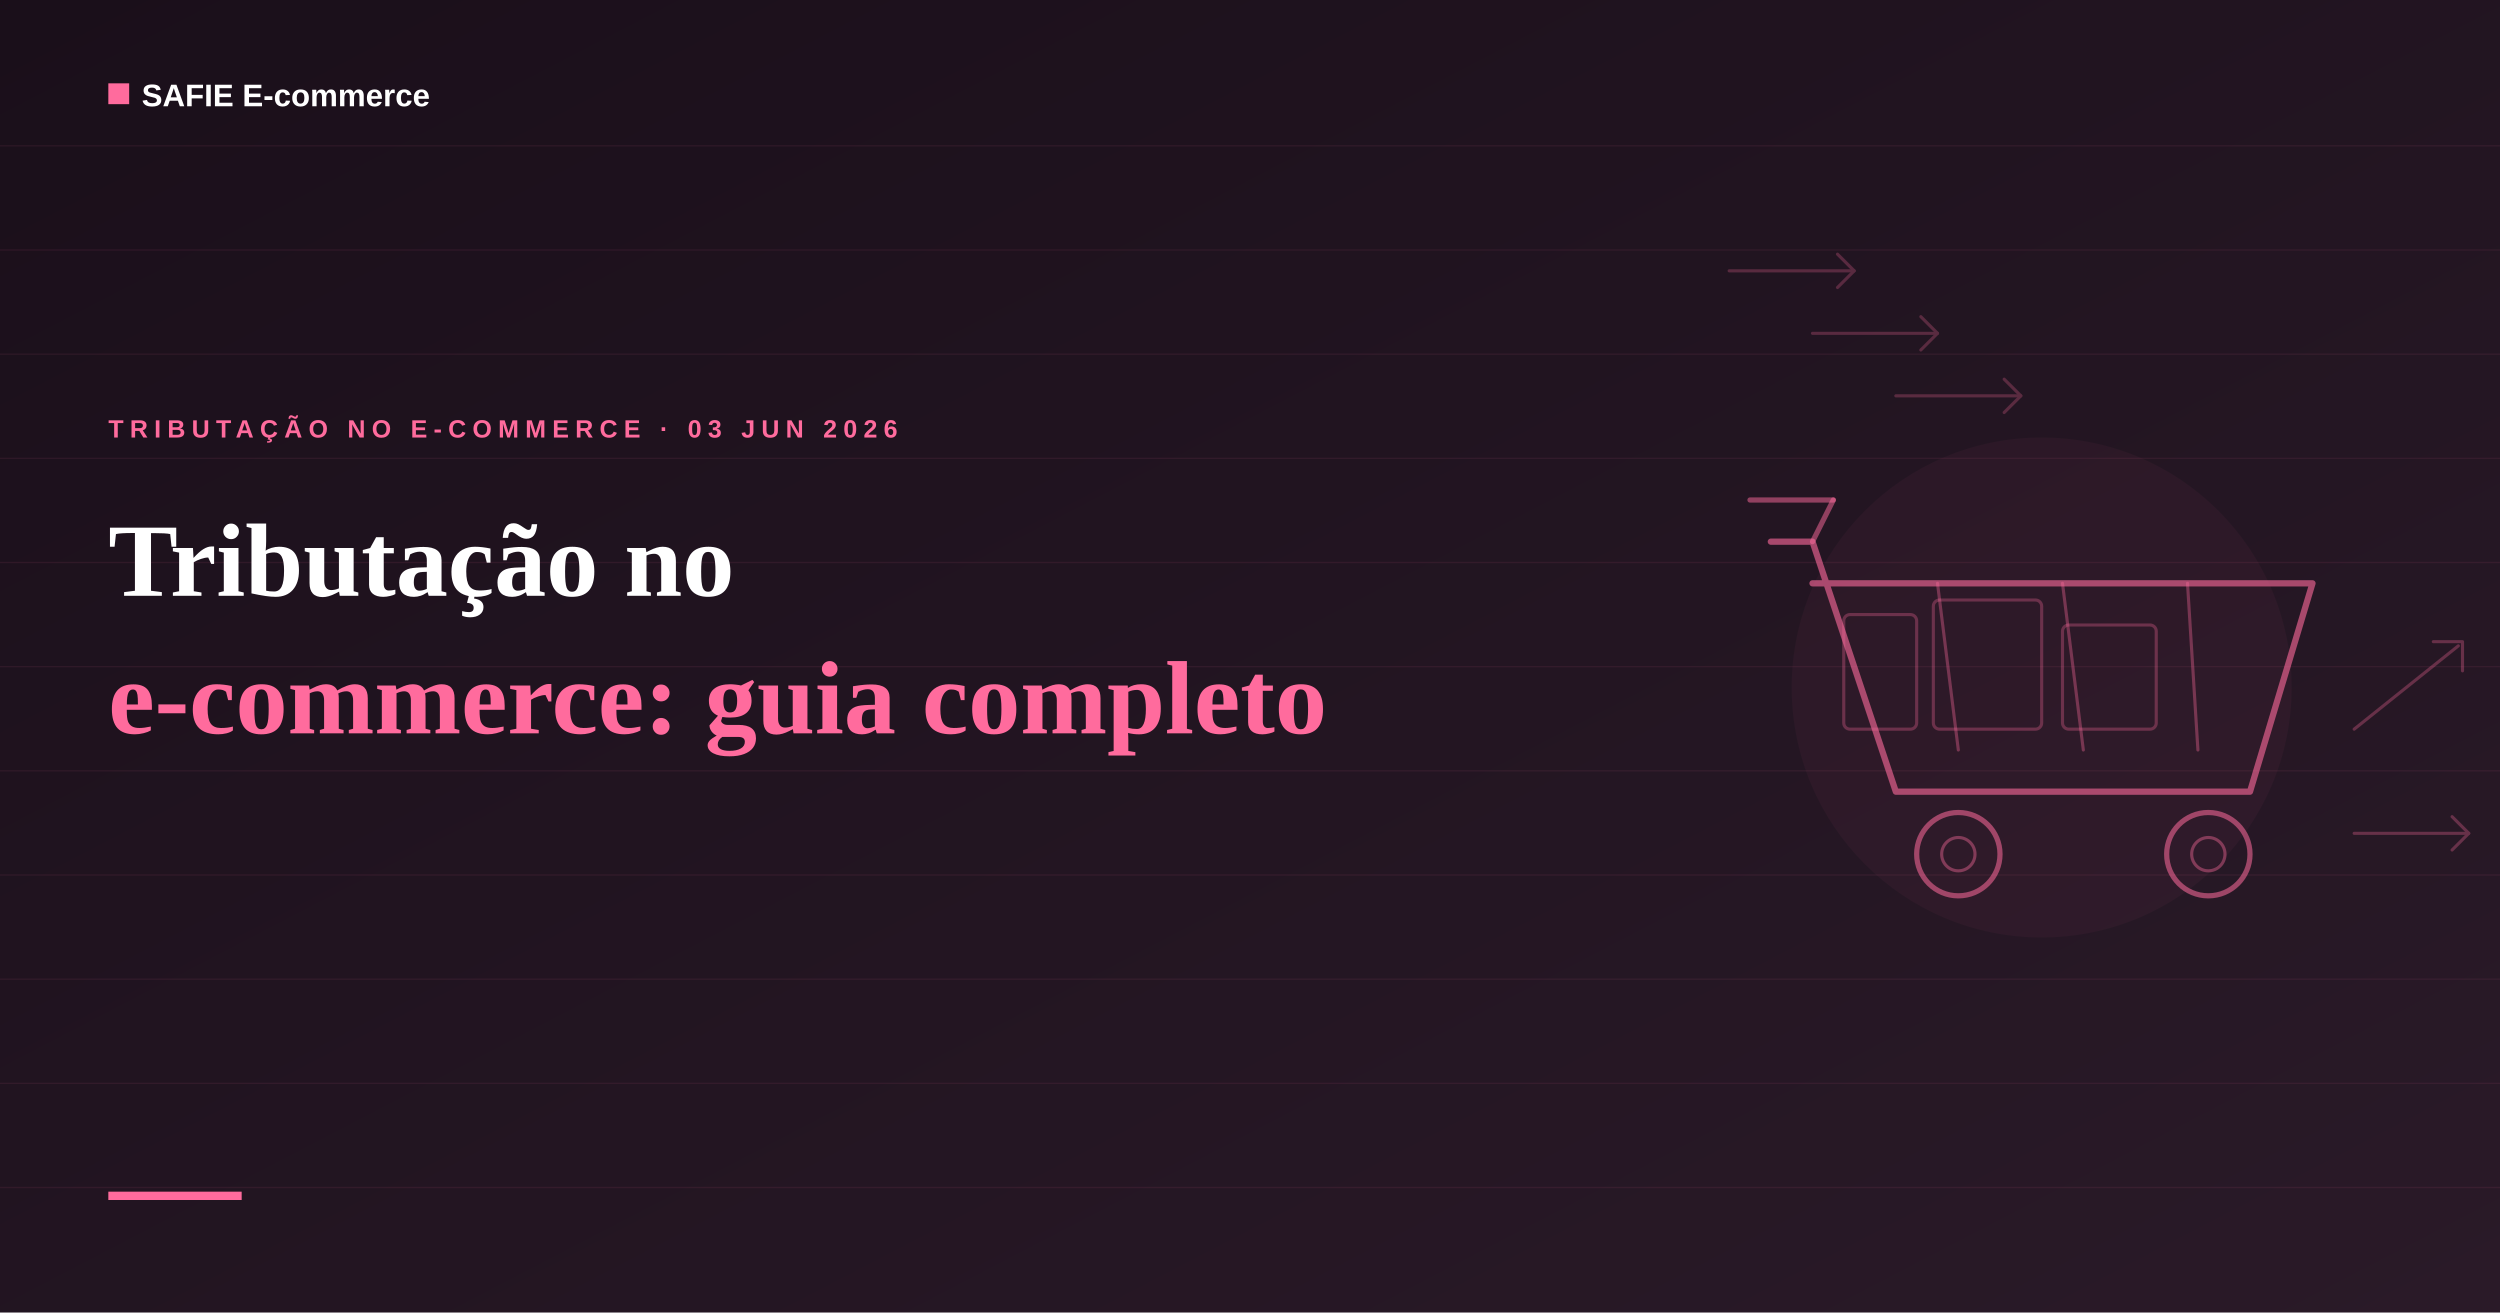
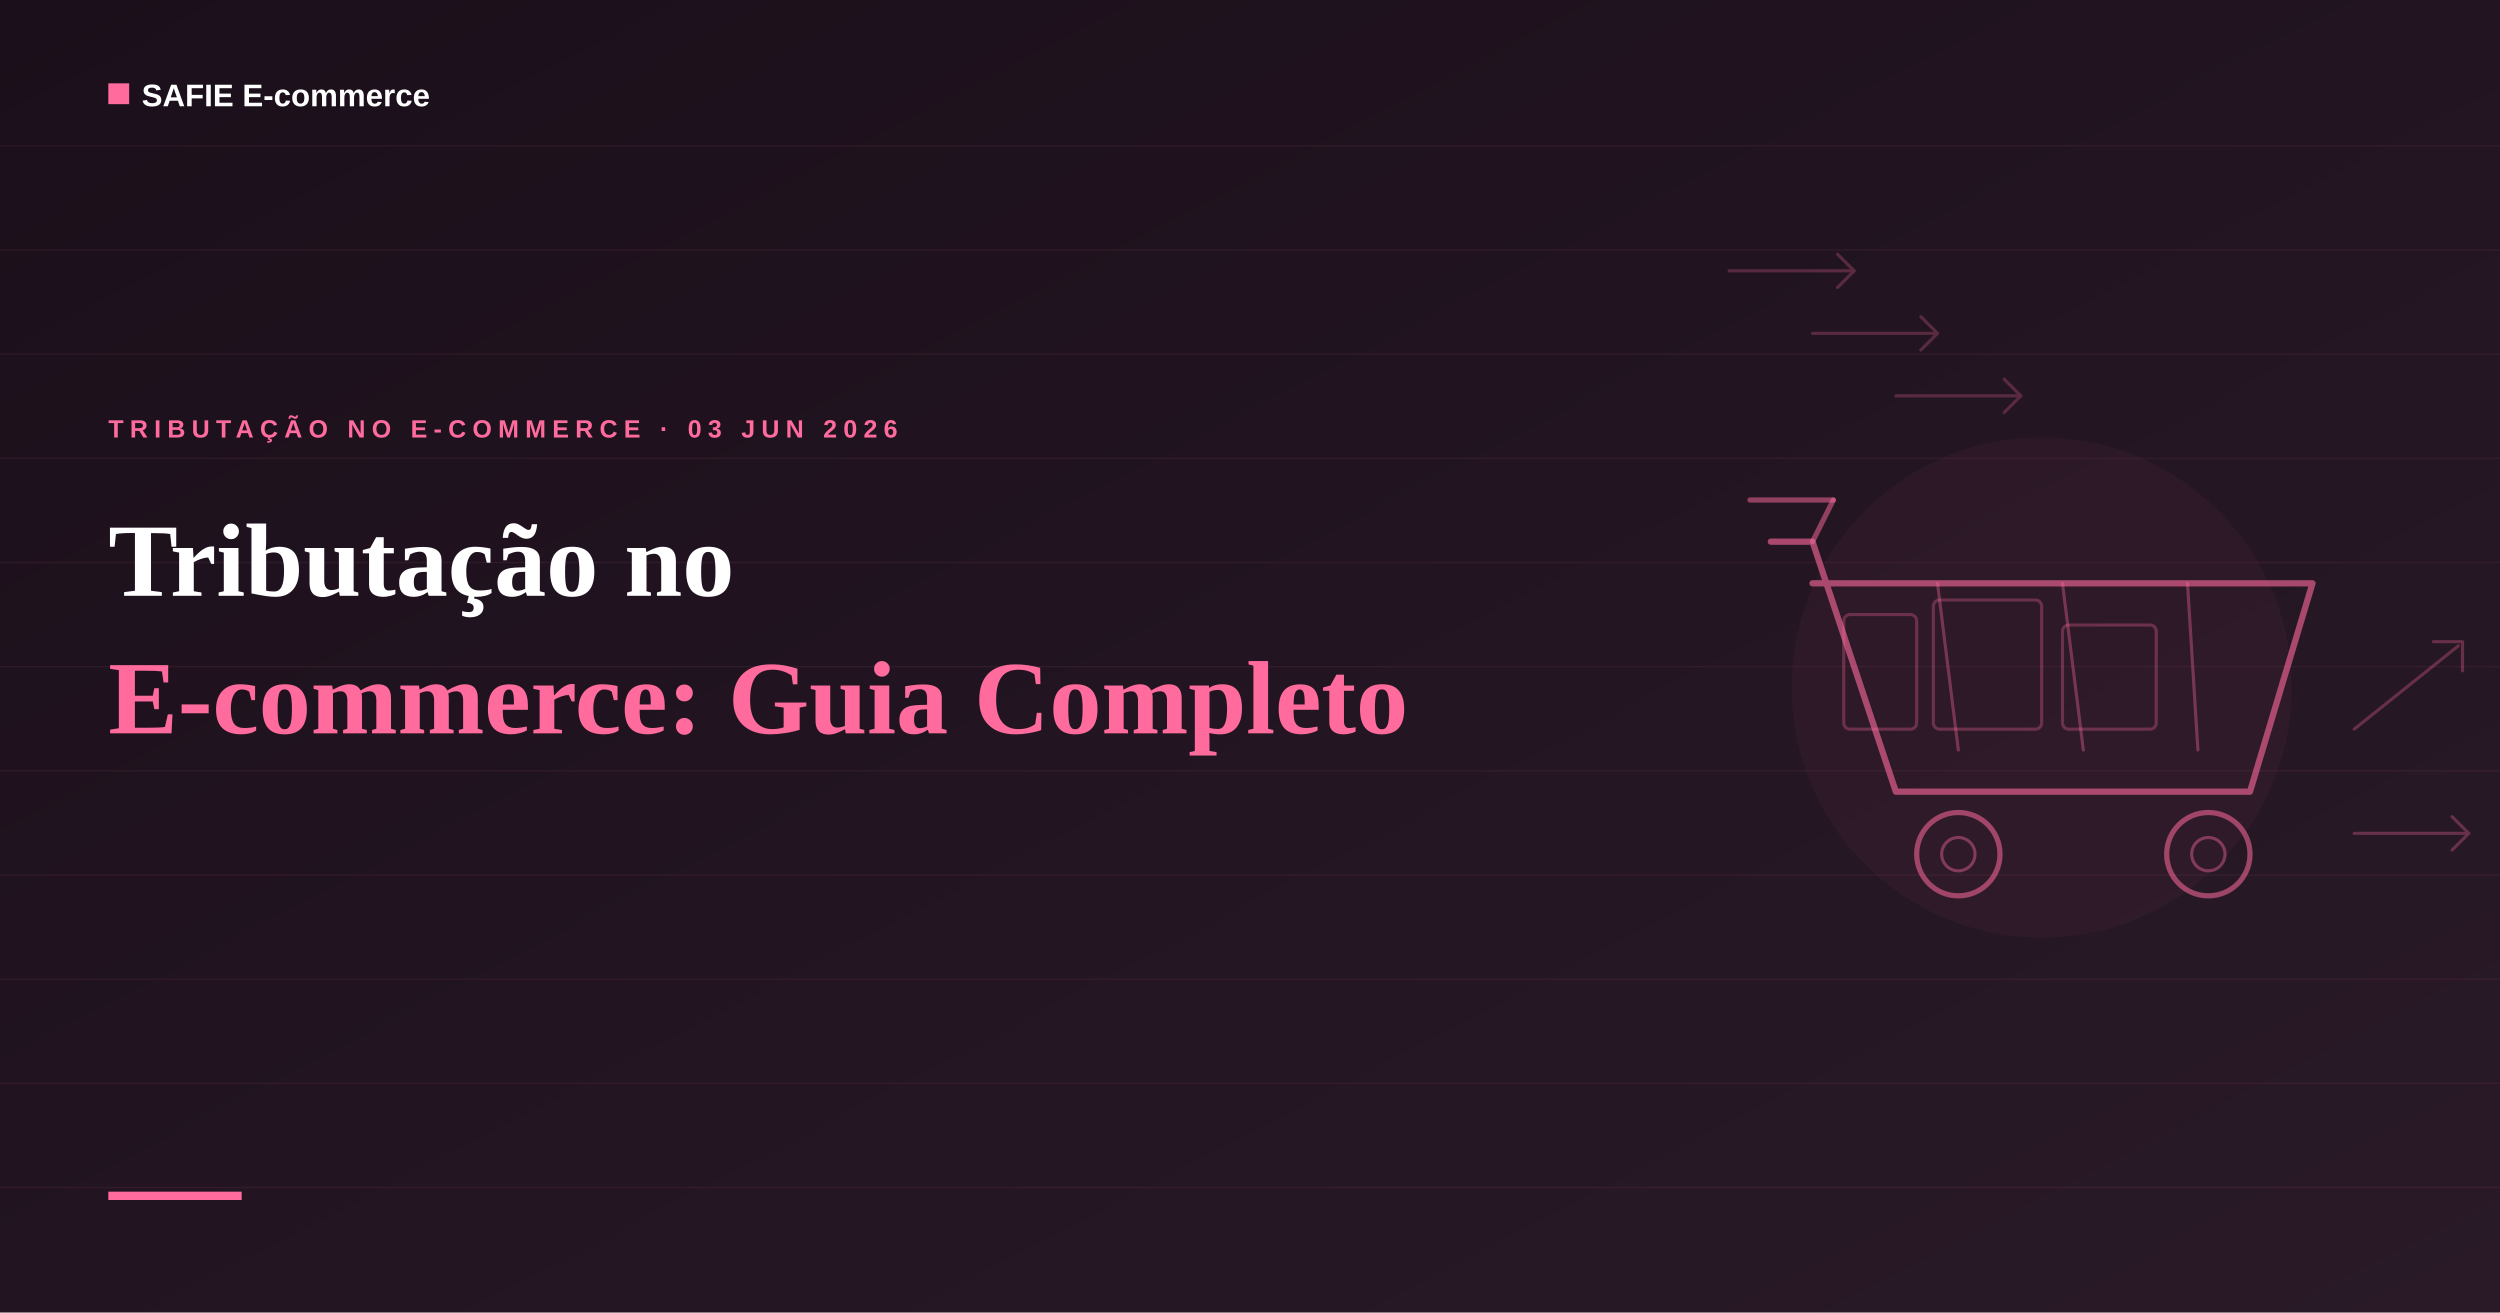
<svg xmlns="http://www.w3.org/2000/svg" viewBox="0 0 1200 630" width="1200" height="630">
  <defs>
    <linearGradient id="bg-grad" x1="0%" y1="0%" x2="100%" y2="100%">
      <stop offset="0%" stop-color="#1a0f1a" />
      <stop offset="100%" stop-color="#2a1a28" />
    </linearGradient>
  </defs>
  <rect width="1200" height="630" fill="url(#bg-grad)" />
  <g stroke="#ff6b9d" stroke-width="0.6" opacity="0.08">
    <line x1="0" y1="70" x2="1200" y2="70" />
    <line x1="0" y1="120" x2="1200" y2="120" />
    <line x1="0" y1="170" x2="1200" y2="170" />
    <line x1="0" y1="220" x2="1200" y2="220" />
    <line x1="0" y1="270" x2="1200" y2="270" />
    <line x1="0" y1="320" x2="1200" y2="320" />
    <line x1="0" y1="370" x2="1200" y2="370" />
    <line x1="0" y1="420" x2="1200" y2="420" />
    <line x1="0" y1="470" x2="1200" y2="470" />
    <line x1="0" y1="520" x2="1200" y2="520" />
    <line x1="0" y1="570" x2="1200" y2="570" />
  </g>
  <g stroke="#ff6b9d" stroke-width="1.5" opacity="0.25" fill="none" stroke-linecap="round" stroke-linejoin="round">
    <line x1="830" y1="130" x2="890" y2="130" />
    <polyline points="882,122 890,130 882,138" />
    <line x1="870" y1="160" x2="930" y2="160" />
    <polyline points="922,152 930,160 922,168" />
    <line x1="910" y1="190" x2="970" y2="190" />
    <polyline points="962,182 970,190 962,198" />
  </g>
  <g stroke="#ff6b9d" fill="none" stroke-linecap="round" stroke-linejoin="round">
    <path d="M 850 260 L 870 260 L 910 380 L 1080 380 L 1110 280 L 870 280" stroke-width="3" opacity="0.6" />
    <line x1="840" y1="240" x2="880" y2="240" stroke-width="2.5" opacity="0.5" />
    <line x1="880" y1="240" x2="870" y2="260" stroke-width="2.5" opacity="0.5" />
    <line x1="930" y1="280" x2="940" y2="360" stroke-width="1.5" opacity="0.35" />
    <line x1="990" y1="280" x2="1000" y2="360" stroke-width="1.5" opacity="0.35" />
    <line x1="1050" y1="280" x2="1055" y2="360" stroke-width="1.5" opacity="0.35" />
    <circle cx="940" cy="410" r="20" stroke-width="2.5" opacity="0.55" />
    <circle cx="940" cy="410" r="8" stroke-width="1.5" opacity="0.4" />
    <circle cx="1060" cy="410" r="20" stroke-width="2.5" opacity="0.55" />
    <circle cx="1060" cy="410" r="8" stroke-width="1.5" opacity="0.4" />
    <rect x="885" y="295" width="35" height="55" rx="3" stroke-width="1.5" opacity="0.3" />
    <rect x="928" y="288" width="52" height="62" rx="3" stroke-width="1.5" opacity="0.3" />
    <rect x="990" y="300" width="45" height="50" rx="3" stroke-width="1.5" opacity="0.3" />
  </g>
  <circle cx="980" cy="330" r="120" fill="#ff6b9d" opacity="0.04" />
  <g stroke="#ff6b9d" stroke-width="1.5" opacity="0.3" fill="none" stroke-linecap="round">
    <line x1="1130" y1="350" x2="1180" y2="310" />
    <polyline points="1168,308 1182,308 1182,322" stroke-linejoin="round" />
    <line x1="1130" y1="400" x2="1185" y2="400" />
    <polyline points="1177,392 1185,400 1177,408" stroke-linejoin="round" />
  </g>
  <rect x="52" y="40" width="10" height="10" fill="#ff6b9d" />
  <text x="68" y="51" fill="#ffffff" font-family="'DM Sans', Arial, sans-serif" font-size="15" font-weight="600">SAFIE E-commerce</text>
  <text x="52" y="210" fill="#ff6b9d" font-family="'DM Sans', Arial, sans-serif" font-size="12" font-weight="600" letter-spacing="3">TRIBUTAÇÃO NO E-COMMERCE · 03 JUN 2026</text>
  <text x="52" y="286" fill="#ffffff" font-family="Georgia, 'Times New Roman', serif" font-size="50" font-weight="700">Tributação no</text>
-   <text x="52" y="352" fill="#ff6b9d" font-family="Georgia, 'Times New Roman', serif" font-size="50" font-weight="700">e-commerce: guia completo</text>
+   <text x="52" y="352" fill="#ff6b9d" font-family="Georgia, 'Times New Roman', serif" font-size="50" font-weight="700">E-commerce: Guia Completo</text>
  <text x="52" y="418" fill="#ff6b9d" font-family="Georgia, 'Times New Roman', serif" font-size="50" font-weight="700" />
  <rect x="52" y="572" width="64" height="4" fill="#ff6b9d" />
</svg>
